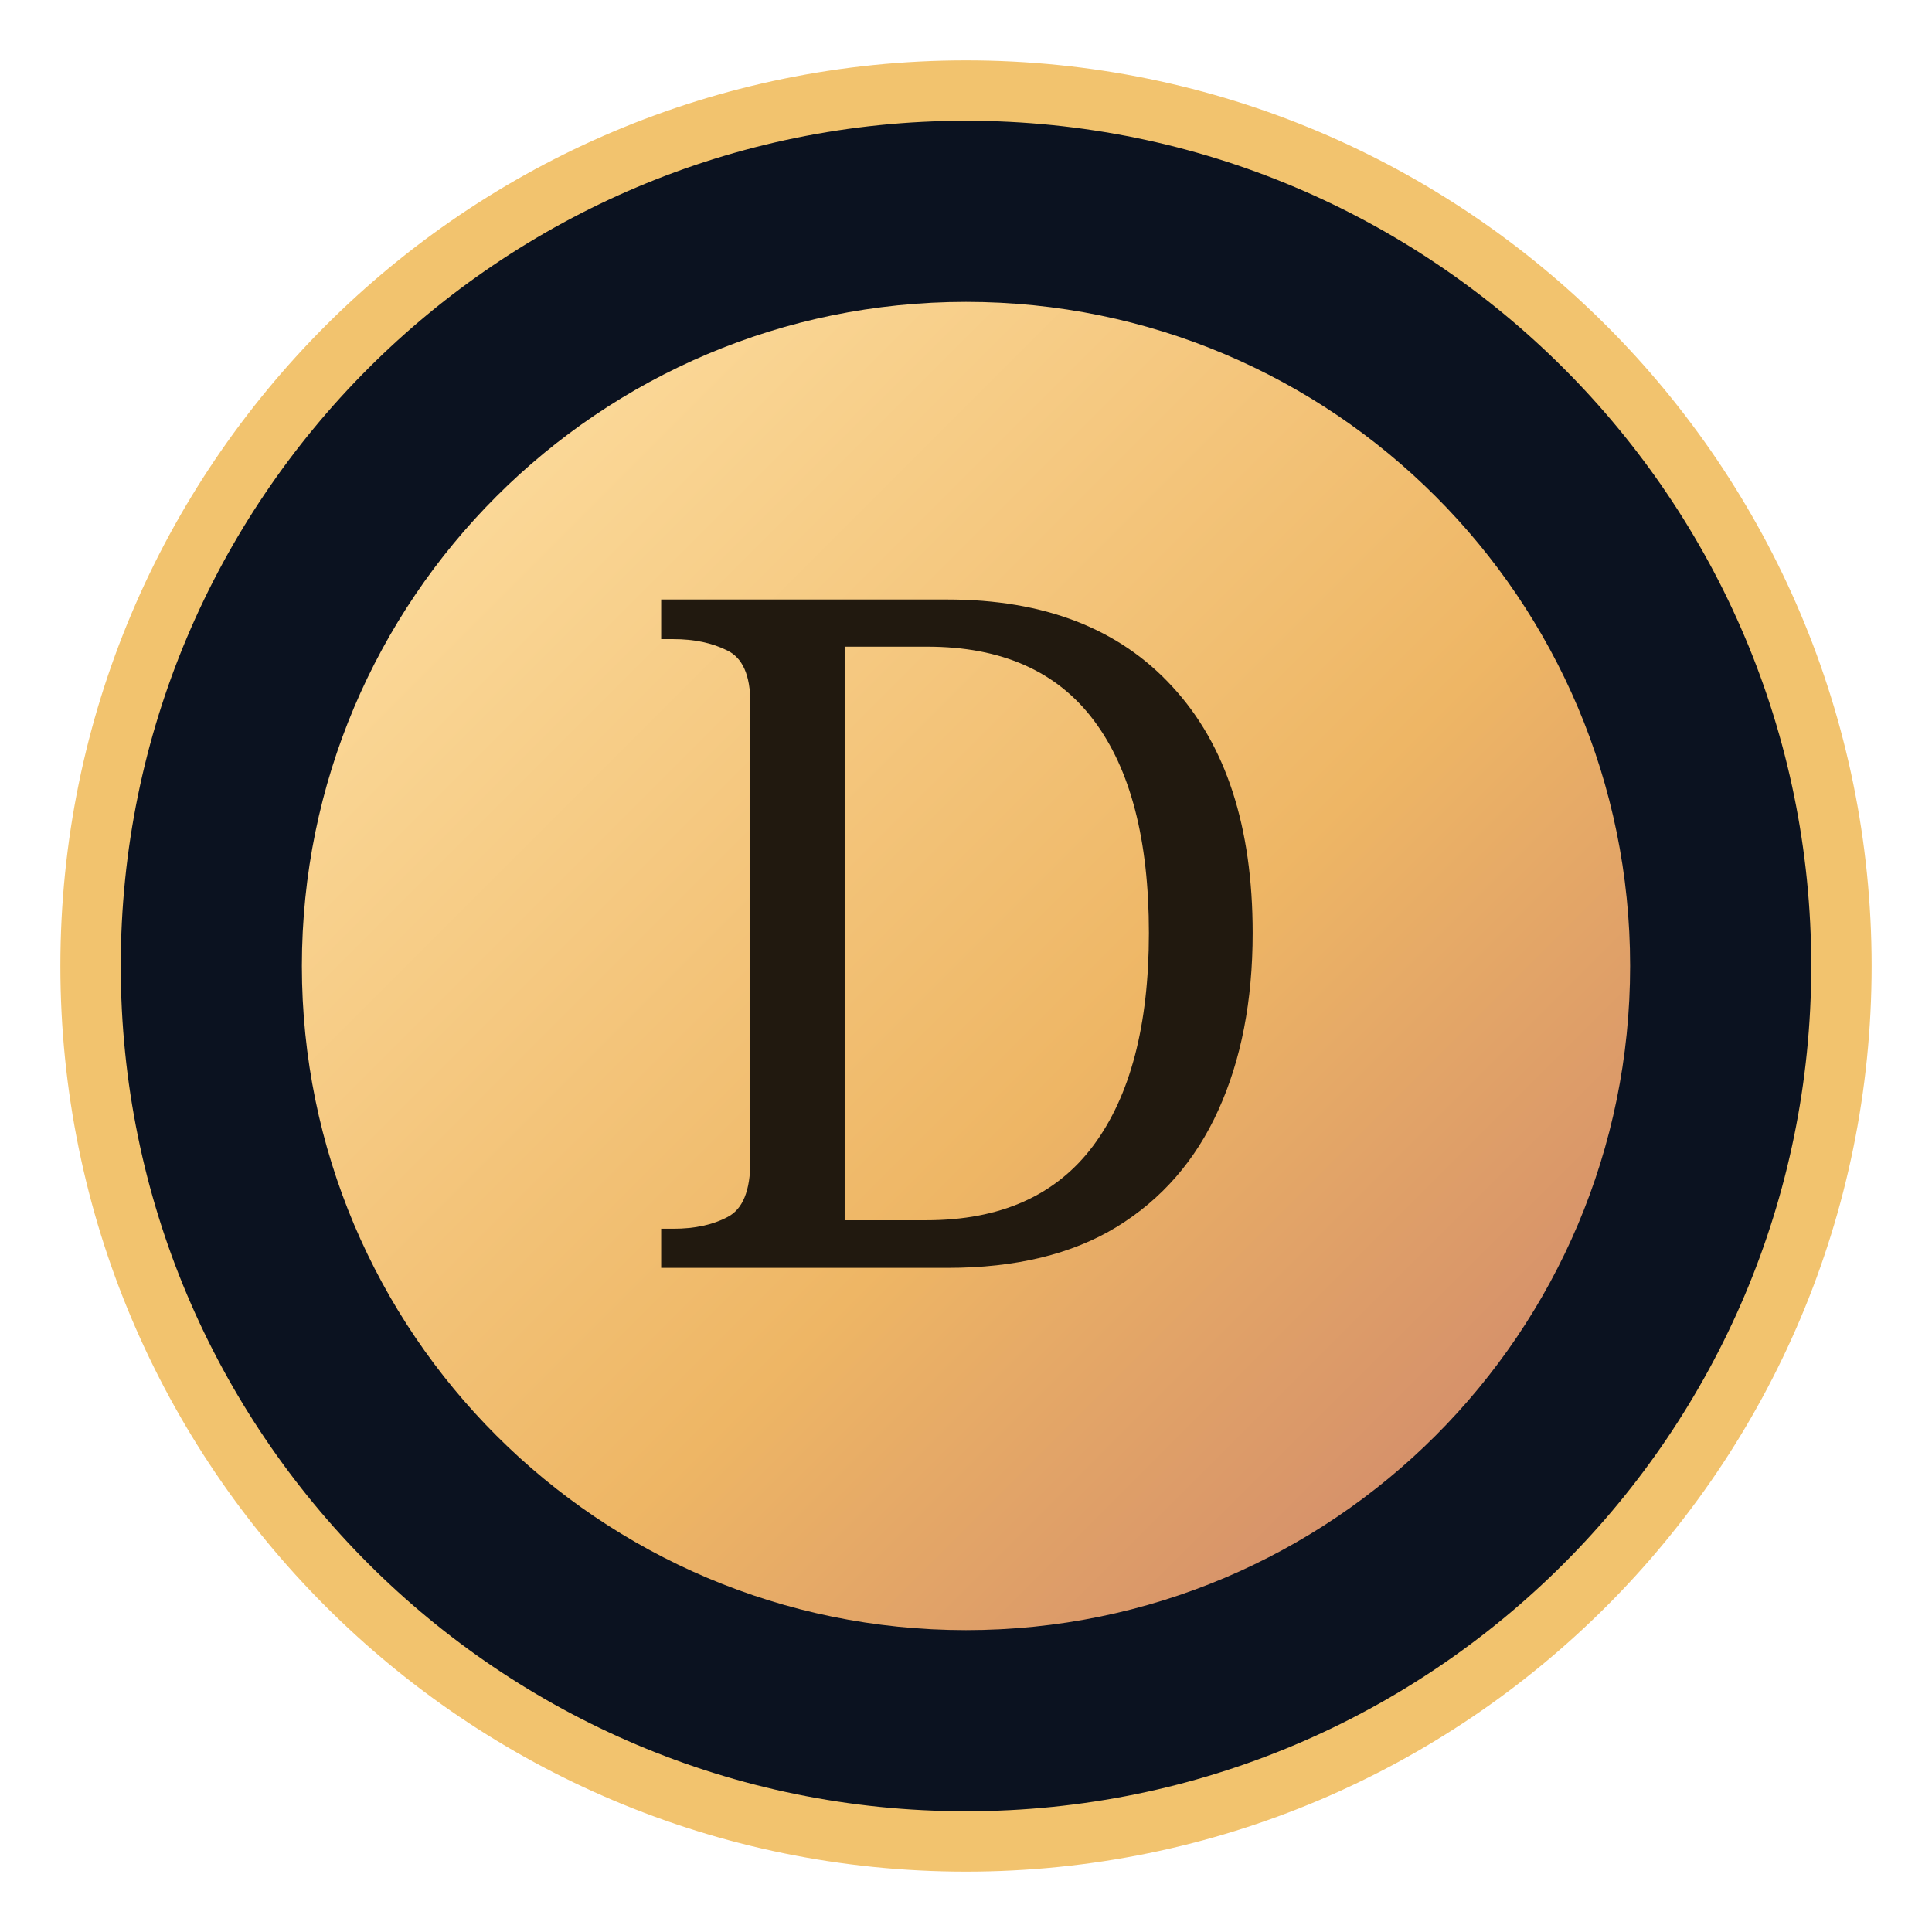
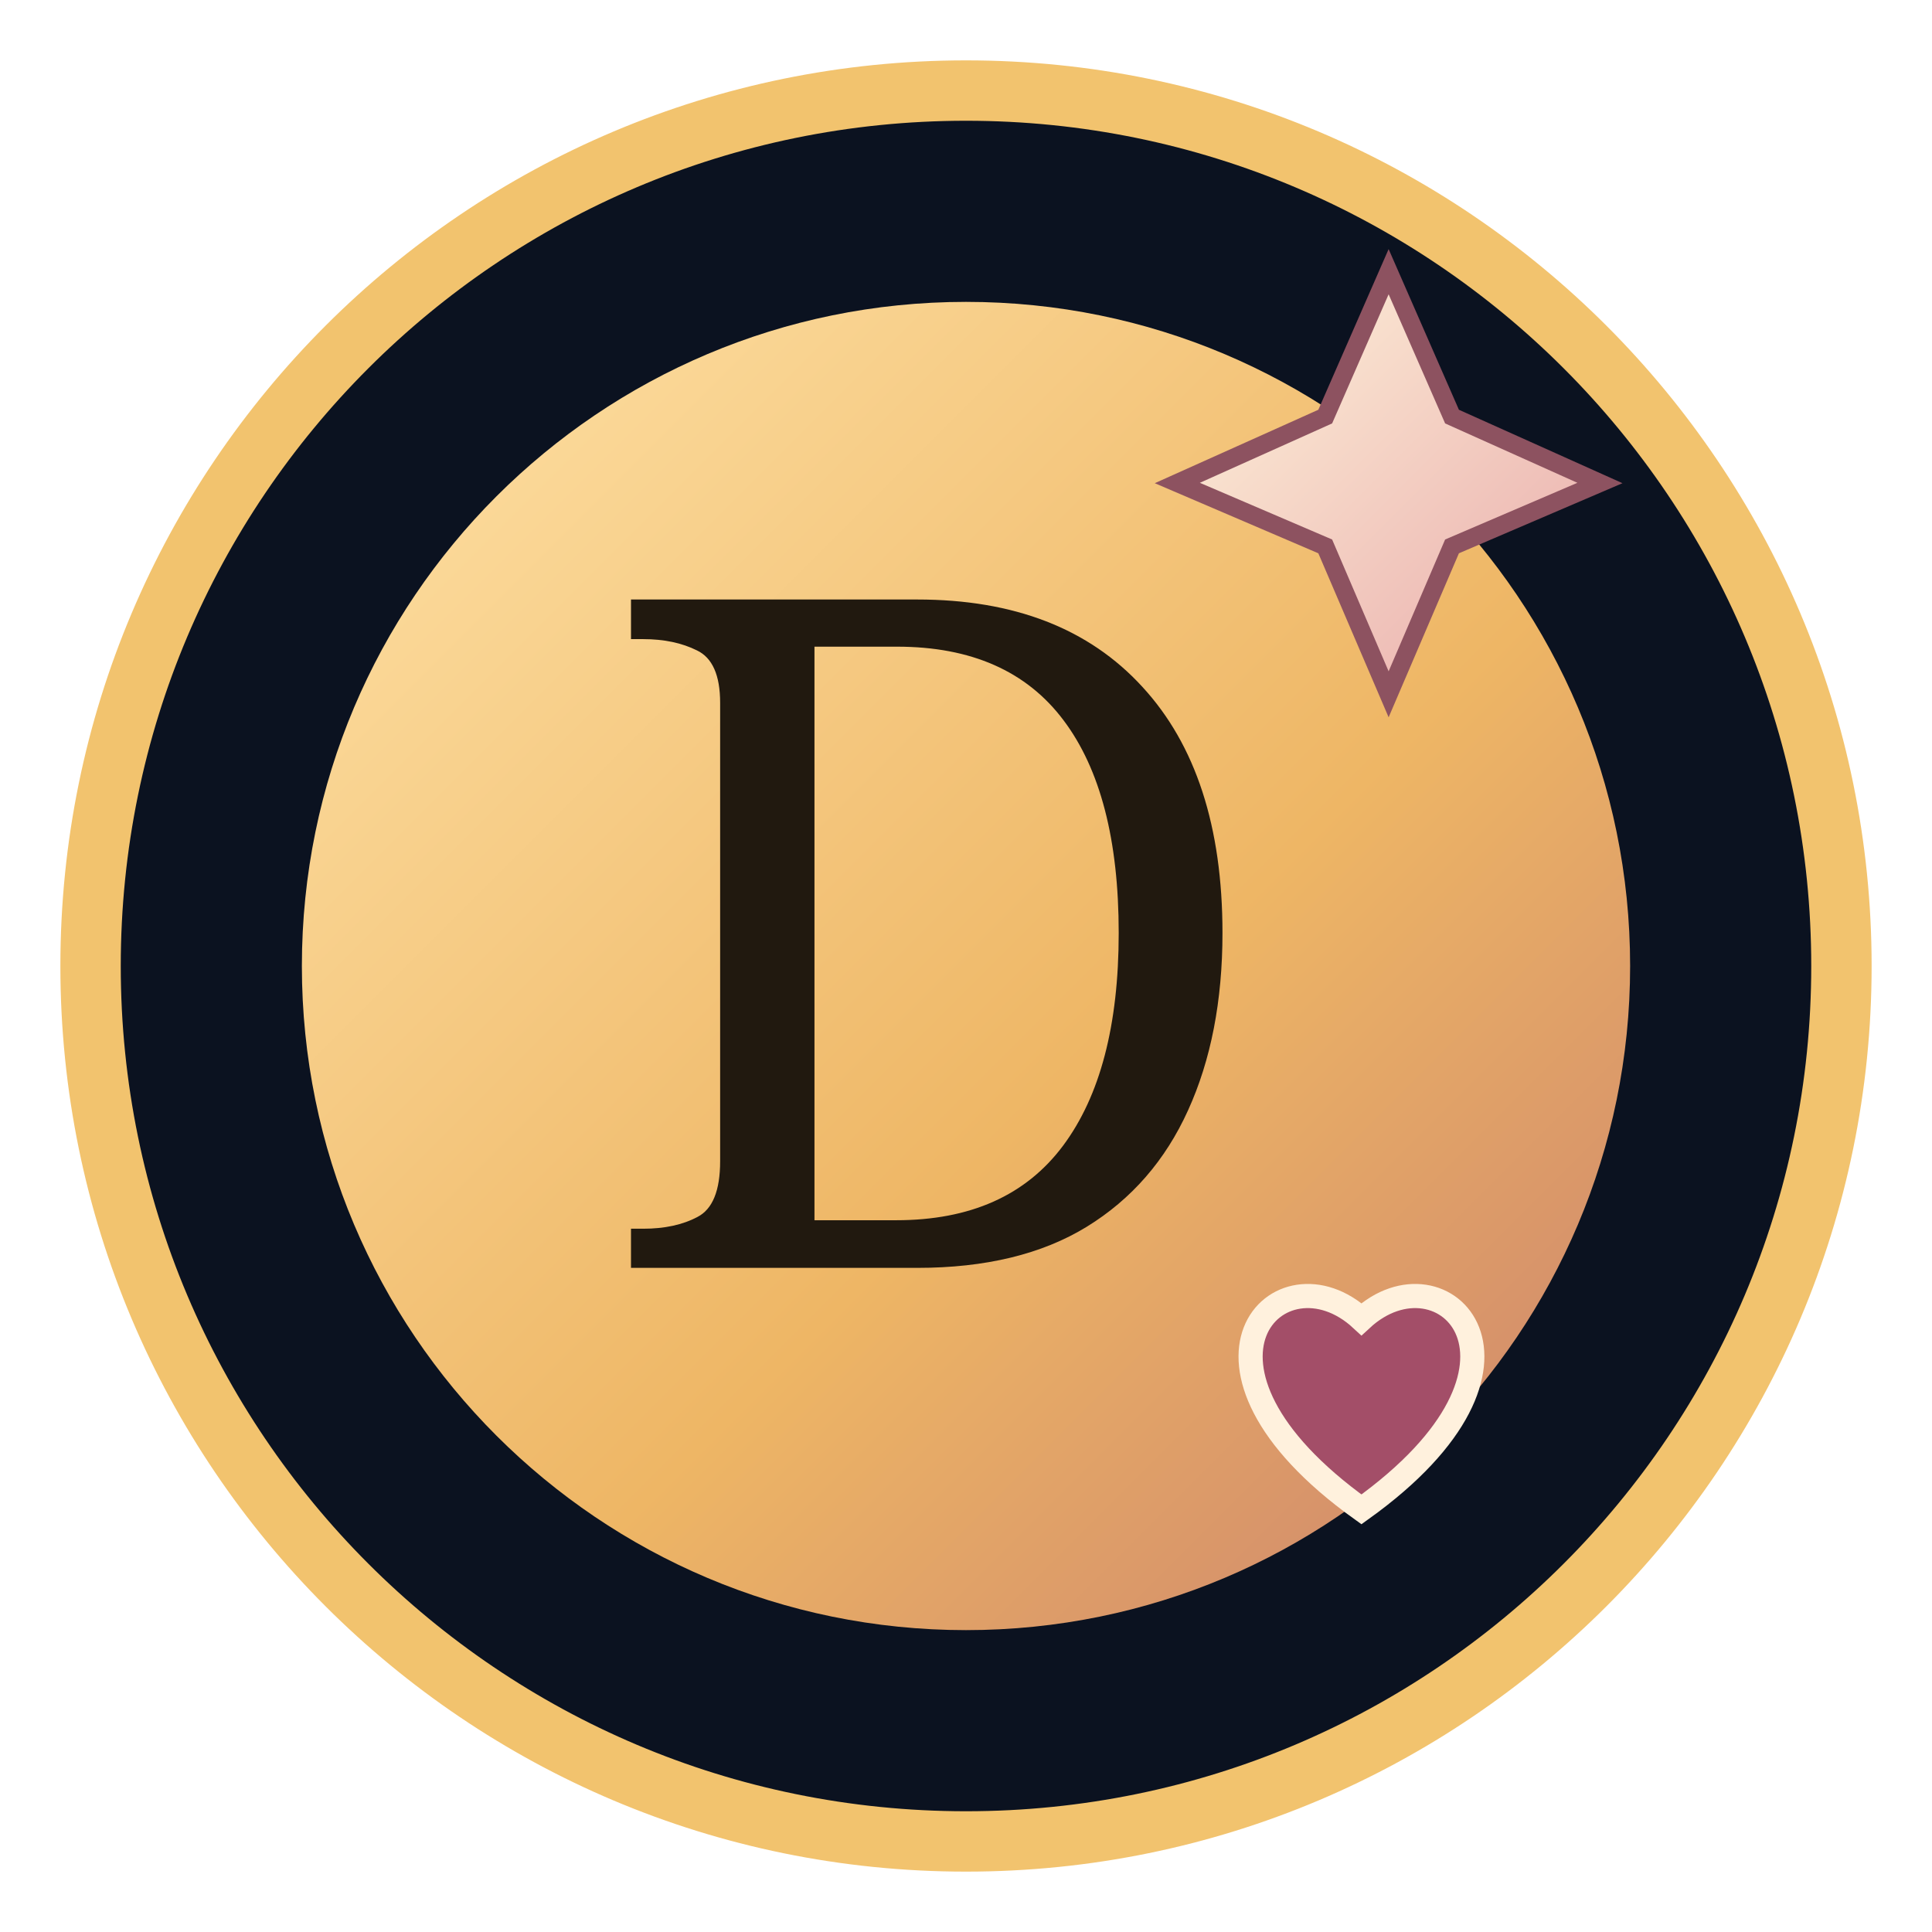
<svg xmlns="http://www.w3.org/2000/svg" viewBox="0 0 64 64">
  <defs>
    <linearGradient id="g" x1="0" y1="0" x2="1" y2="1">
      <stop stop-color="#ffe3a8" />
      <stop offset=".58" stop-color="#eeb665" />
      <stop offset="1" stop-color="#c97e6d" />
    </linearGradient>
+     <linearGradient id="s" x1="0" y1="0" x2="1" y2="1">
+       <stop stop-color="#fff6dc" />
+       <stop offset="1" stop-color="#e8a8a9" />
+     </linearGradient>
  </defs>
  <circle cx="32" cy="32" r="29" fill="#0b1220" stroke="#f2c36e" stroke-width="2" />
  <circle cx="32" cy="32" r="22" fill="url(#g)" />
-   <text x="32" y="42" text-anchor="middle" font-family="Georgia,serif" font-size="31" fill="#21190f">D</text>
+   <text x="31" y="42" text-anchor="middle" font-family="Georgia,serif" font-size="31" fill="#21190f">D</text>
+   <path d="M46 9l2.1 4.8L53 16l-4.9 2.1L46 23l-2.1-4.9L39 16l4.9-2.2z" fill="url(#s)" stroke="#8d5260" stroke-width=".6" />
+   <path d="M45.1 43.7c-2.7-2.5-6.7 1.5 0 6.3 6.7-4.8 2.7-8.8 0-6.3z" fill="#a34e68" stroke="#fff1dd" stroke-width=".8" />
</svg>
